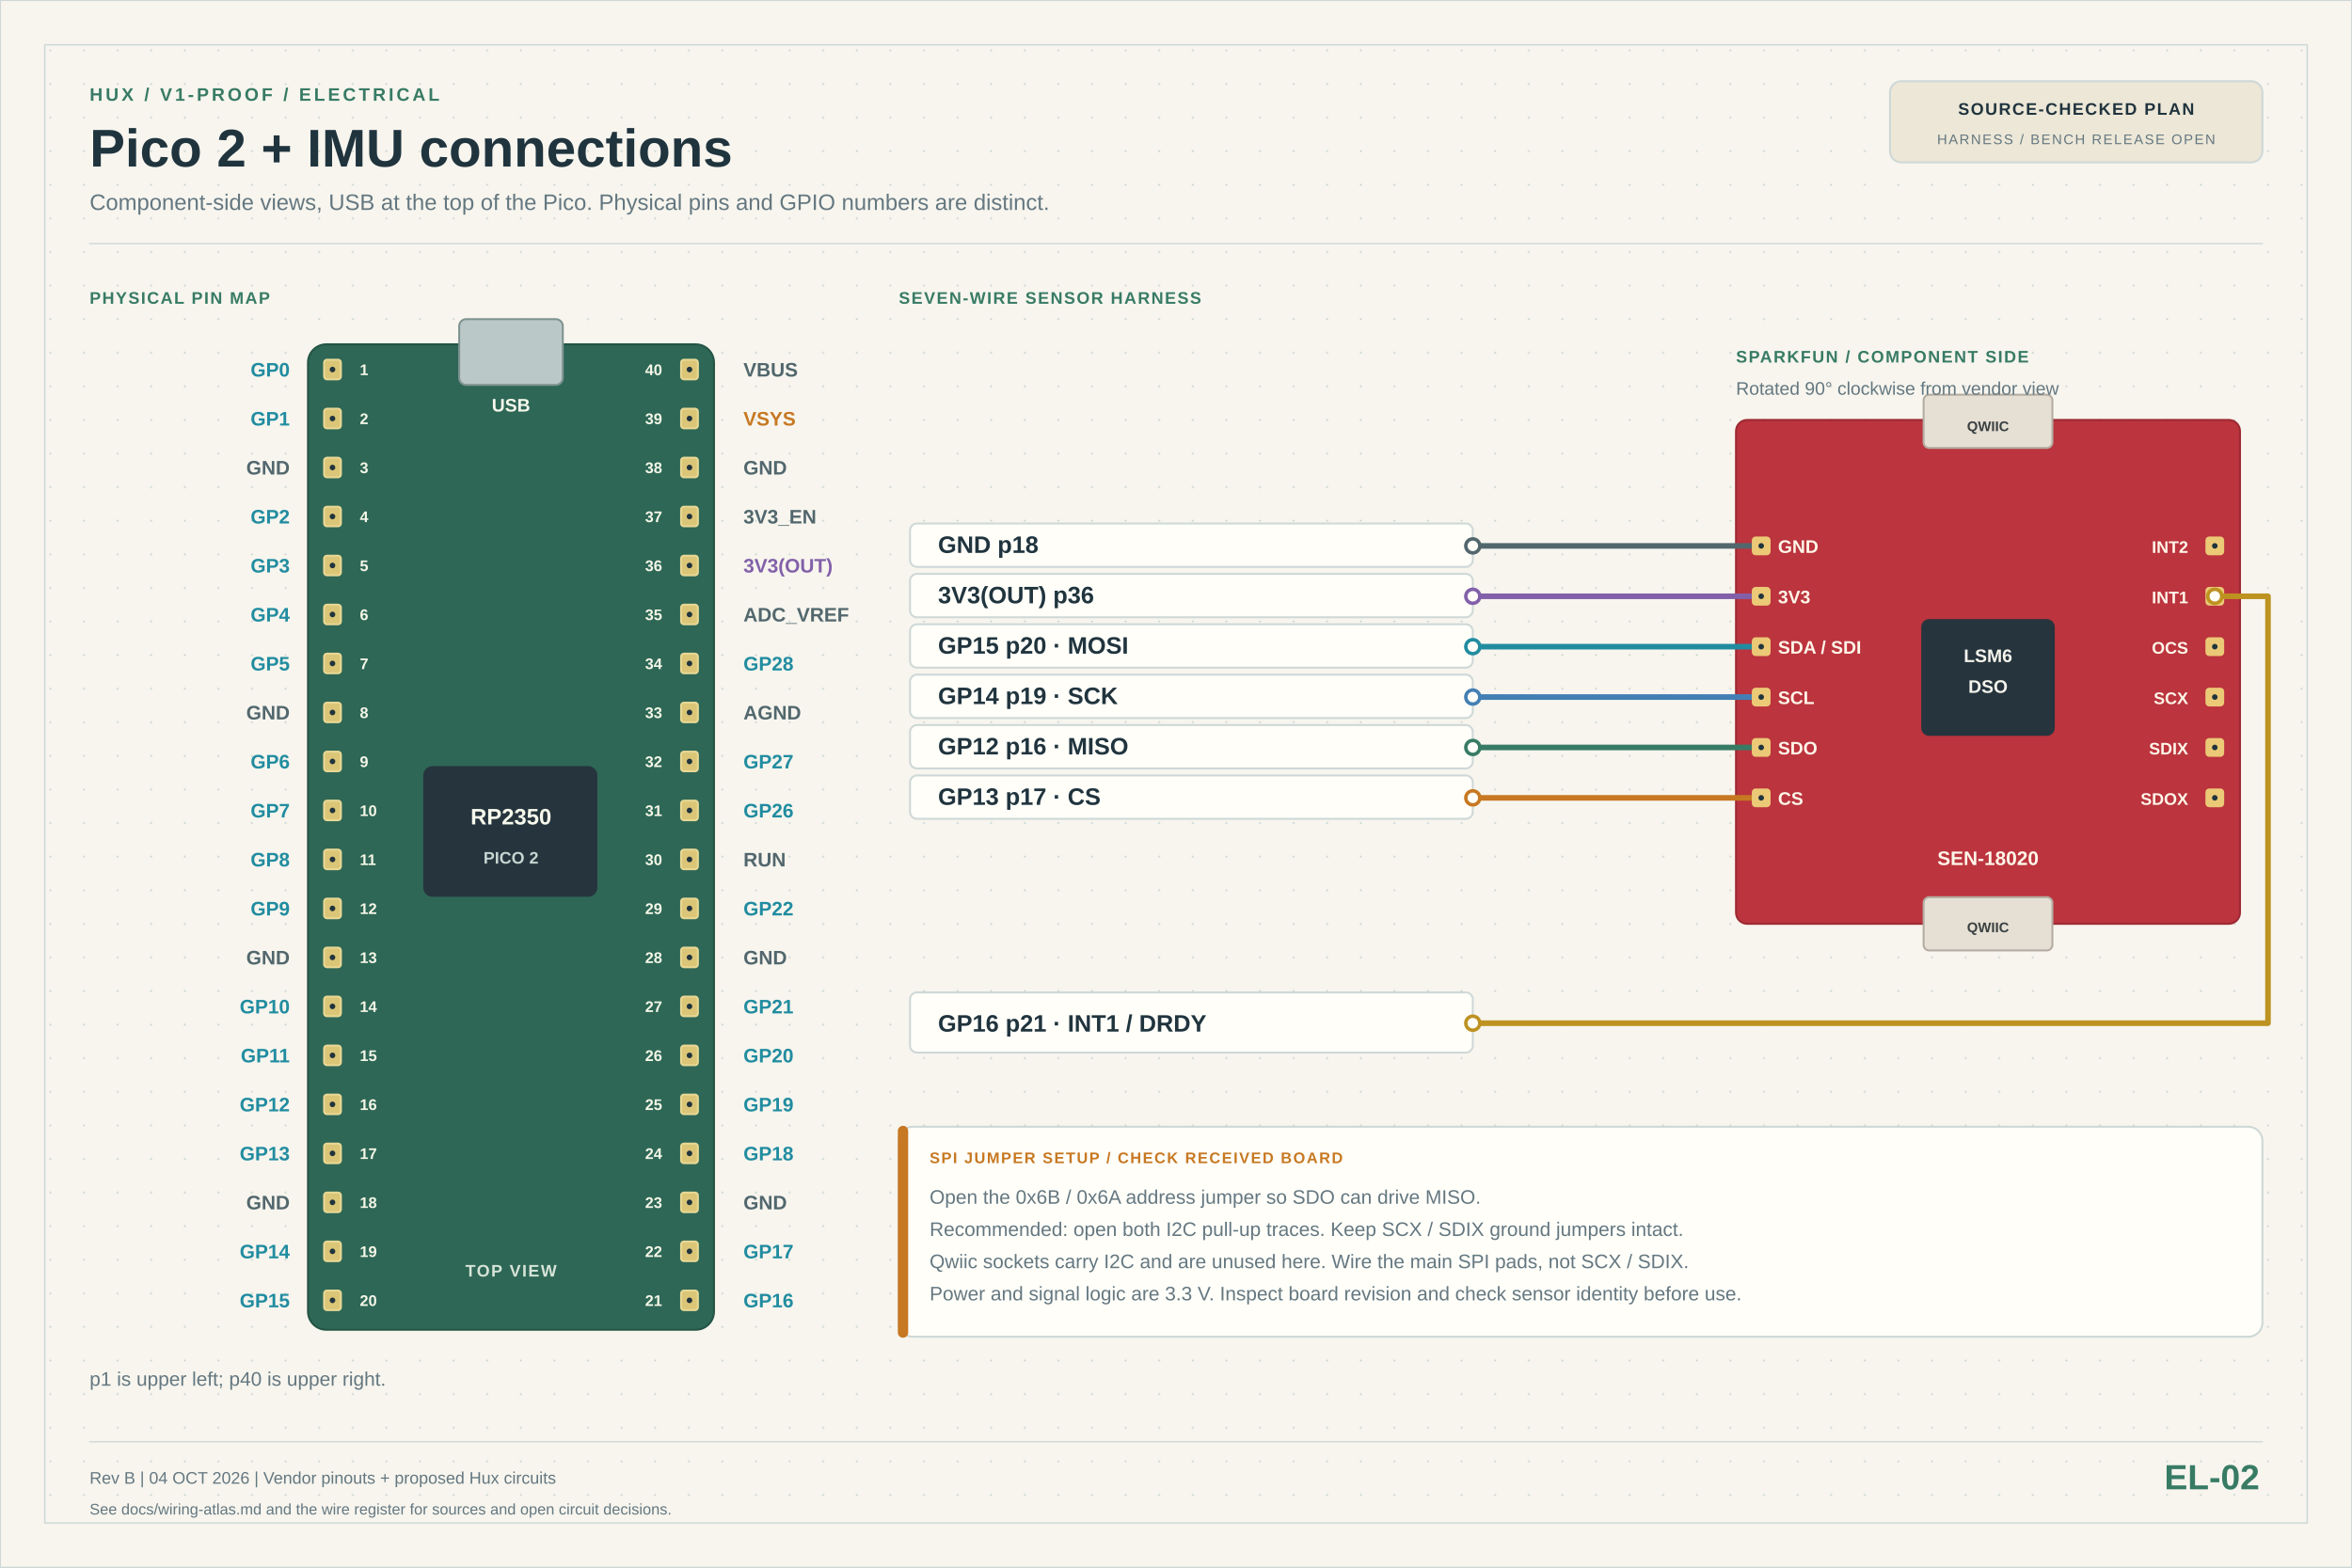
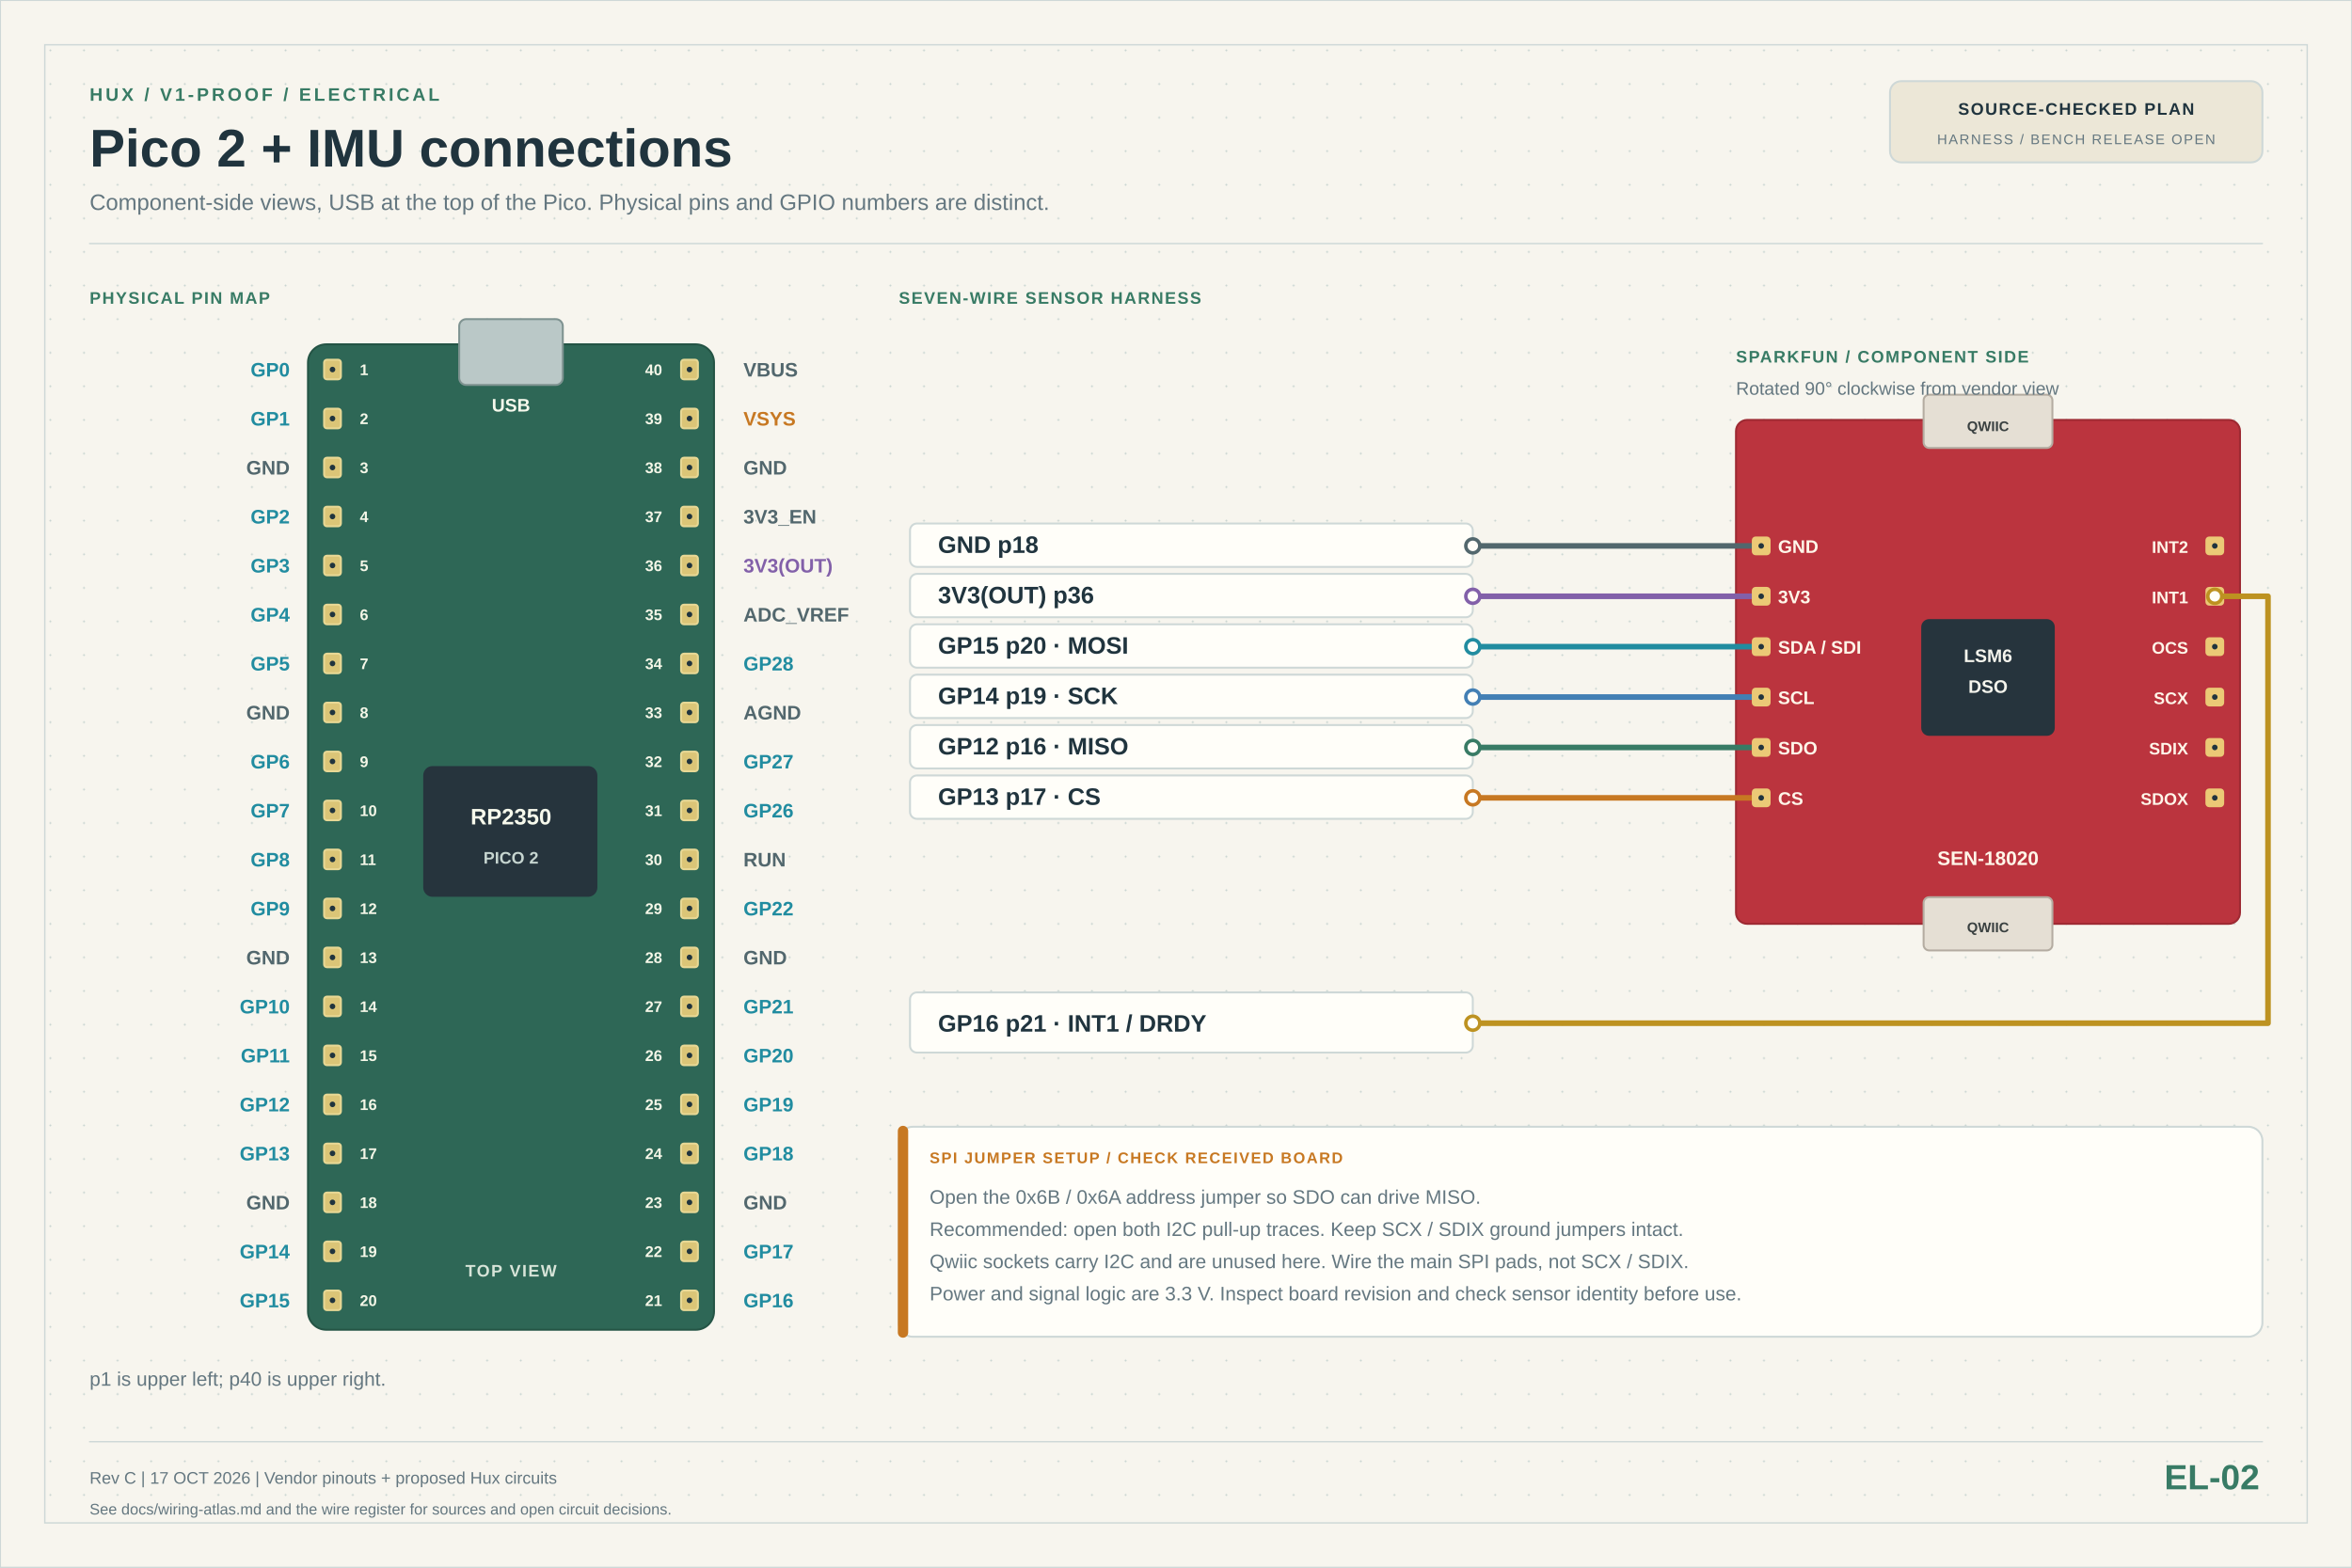
<svg xmlns="http://www.w3.org/2000/svg" width="1680" height="1120" viewBox="0 0 1680 1120" role="img" aria-labelledby="title desc">
  <defs>
    <pattern id="grid" width="24" height="24" patternUnits="userSpaceOnUse">
      <circle cx="12" cy="12" r=".7" fill="#c9d5d1" />
    </pattern>
  </defs>
  <rect x="0" y="0" width="1680" height="1120" rx="0" fill="#f7f5ee" stroke="#ced8d7" stroke-width="1.4" />
  <rect x="32" y="32" width="1616" height="1056" fill="url(#grid)" stroke="#ced8d7" />
  <text x="64" y="72" font-family="Arial,Helvetica,sans-serif" font-size="13" font-weight="700" text-anchor="start" letter-spacing="2" fill="#387b65">HUX  /  V1-PROOF  /  ELECTRICAL</text>
  <text x="64" y="119" font-family="Arial,Helvetica,sans-serif" font-size="38" font-weight="700" text-anchor="start" letter-spacing="0" fill="#20343e">Pico 2 + IMU connections</text>
  <text x="64" y="150" font-family="Arial,Helvetica,sans-serif" font-size="16" font-weight="400" text-anchor="start" letter-spacing="0" fill="#647780">Component-side views, USB at the top of the Pico. Physical pins and GPIO numbers are distinct.</text>
  <rect x="1350" y="58" width="266" height="58" rx="8" fill="#ece7d7" stroke="#ced8d7" stroke-width="1.4" />
  <text x="1483" y="82" font-family="Arial,Helvetica,sans-serif" font-size="12" font-weight="700" text-anchor="middle" letter-spacing="1" fill="#20343e">SOURCE-CHECKED PLAN</text>
  <text x="1483" y="103" font-family="Arial,Helvetica,sans-serif" font-size="10" font-weight="500" text-anchor="middle" letter-spacing="1" fill="#647780">HARNESS / BENCH RELEASE OPEN</text>
  <polyline points="64,174 1616,174" fill="none" stroke="#ced8d7" stroke-width="1" stroke-linejoin="round" stroke-linecap="round" />
  <polyline points="64,1030 1616,1030" fill="none" stroke="#ced8d7" stroke-width="1" stroke-linejoin="round" stroke-linecap="round" />
-   <text x="64" y="1060" font-family="Arial,Helvetica,sans-serif" font-size="12" font-weight="400" text-anchor="start" letter-spacing="0" fill="#647780">Rev B  |  04 OCT 2026  |  Vendor pinouts + proposed Hux circuits</text>
+   <text x="64" y="1060" font-family="Arial,Helvetica,sans-serif" font-size="12" font-weight="400" text-anchor="start" letter-spacing="0" fill="#647780">Rev C  |  17 OCT 2026  |  Vendor pinouts + proposed Hux circuits</text>
  <text x="64" y="1082" font-family="Arial,Helvetica,sans-serif" font-size="11" font-weight="400" text-anchor="start" letter-spacing="0" fill="#647780">See docs/wiring-atlas.md and the wire register for sources and open circuit decisions.</text>
  <text x="1614" y="1064" font-family="Arial,Helvetica,sans-serif" font-size="25" font-weight="700" text-anchor="end" letter-spacing="0" fill="#387b65">EL-02</text>
  <rect x="220" y="246" width="290" height="704" rx="13" fill="#2e6756" stroke="#245445" stroke-width="1.4" />
  <rect x="328" y="228" width="74" height="47" rx="5" fill="#bac8c7" stroke="#7f9391" stroke-width="1.4" />
  <text x="365" y="294" font-family="Arial,Helvetica,sans-serif" font-size="13" font-weight="700" text-anchor="middle" letter-spacing="0" fill="#f6f9ec">USB</text>
  <rect x="303" y="548" width="123" height="92" rx="6" fill="#26343d" stroke="#26343d" stroke-width="1.4" />
  <text x="365" y="589" font-family="Arial,Helvetica,sans-serif" font-size="16" font-weight="700" text-anchor="middle" letter-spacing="0" fill="#f6f9ec">RP2350</text>
  <text x="365" y="617" font-family="Arial,Helvetica,sans-serif" font-size="12" font-weight="600" text-anchor="middle" letter-spacing="0" fill="#c6d5d0">PICO 2</text>
  <text x="365" y="912" font-family="Arial,Helvetica,sans-serif" font-size="12" font-weight="600" text-anchor="middle" letter-spacing="1" fill="#d7e4d8">TOP VIEW</text>
  <rect x="231.5" y="257" width="12" height="14" rx="2" fill="#dbc577" stroke="#e8d895" stroke-width="1.4" />
  <circle cx="237.5" cy="264" r="2" fill="#20343e" />
  <text x="257" y="268" font-family="Arial,Helvetica,sans-serif" font-size="11" font-weight="600" text-anchor="start" letter-spacing="0" fill="#f5f7e8">1</text>
  <text x="207" y="269" font-family="Arial,Helvetica,sans-serif" font-size="14" font-weight="700" text-anchor="end" letter-spacing="0" fill="#218ca0">GP0</text>
  <rect x="231.5" y="292" width="12" height="14" rx="2" fill="#dbc577" stroke="#e8d895" stroke-width="1.4" />
  <circle cx="237.5" cy="299" r="2" fill="#20343e" />
  <text x="257" y="303" font-family="Arial,Helvetica,sans-serif" font-size="11" font-weight="600" text-anchor="start" letter-spacing="0" fill="#f5f7e8">2</text>
  <text x="207" y="304" font-family="Arial,Helvetica,sans-serif" font-size="14" font-weight="700" text-anchor="end" letter-spacing="0" fill="#218ca0">GP1</text>
  <rect x="231.5" y="327" width="12" height="14" rx="2" fill="#dbc577" stroke="#e8d895" stroke-width="1.4" />
  <circle cx="237.5" cy="334" r="2" fill="#20343e" />
  <text x="257" y="338" font-family="Arial,Helvetica,sans-serif" font-size="11" font-weight="600" text-anchor="start" letter-spacing="0" fill="#f5f7e8">3</text>
  <text x="207" y="339" font-family="Arial,Helvetica,sans-serif" font-size="14" font-weight="700" text-anchor="end" letter-spacing="0" fill="#52676d">GND</text>
  <rect x="231.5" y="362" width="12" height="14" rx="2" fill="#dbc577" stroke="#e8d895" stroke-width="1.4" />
  <circle cx="237.5" cy="369" r="2" fill="#20343e" />
  <text x="257" y="373" font-family="Arial,Helvetica,sans-serif" font-size="11" font-weight="600" text-anchor="start" letter-spacing="0" fill="#f5f7e8">4</text>
  <text x="207" y="374" font-family="Arial,Helvetica,sans-serif" font-size="14" font-weight="700" text-anchor="end" letter-spacing="0" fill="#218ca0">GP2</text>
  <rect x="231.5" y="397" width="12" height="14" rx="2" fill="#dbc577" stroke="#e8d895" stroke-width="1.4" />
  <circle cx="237.5" cy="404" r="2" fill="#20343e" />
  <text x="257" y="408" font-family="Arial,Helvetica,sans-serif" font-size="11" font-weight="600" text-anchor="start" letter-spacing="0" fill="#f5f7e8">5</text>
  <text x="207" y="409" font-family="Arial,Helvetica,sans-serif" font-size="14" font-weight="700" text-anchor="end" letter-spacing="0" fill="#218ca0">GP3</text>
  <rect x="231.5" y="432" width="12" height="14" rx="2" fill="#dbc577" stroke="#e8d895" stroke-width="1.4" />
  <circle cx="237.5" cy="439" r="2" fill="#20343e" />
  <text x="257" y="443" font-family="Arial,Helvetica,sans-serif" font-size="11" font-weight="600" text-anchor="start" letter-spacing="0" fill="#f5f7e8">6</text>
  <text x="207" y="444" font-family="Arial,Helvetica,sans-serif" font-size="14" font-weight="700" text-anchor="end" letter-spacing="0" fill="#218ca0">GP4</text>
  <rect x="231.5" y="467" width="12" height="14" rx="2" fill="#dbc577" stroke="#e8d895" stroke-width="1.4" />
  <circle cx="237.5" cy="474" r="2" fill="#20343e" />
  <text x="257" y="478" font-family="Arial,Helvetica,sans-serif" font-size="11" font-weight="600" text-anchor="start" letter-spacing="0" fill="#f5f7e8">7</text>
  <text x="207" y="479" font-family="Arial,Helvetica,sans-serif" font-size="14" font-weight="700" text-anchor="end" letter-spacing="0" fill="#218ca0">GP5</text>
  <rect x="231.5" y="502" width="12" height="14" rx="2" fill="#dbc577" stroke="#e8d895" stroke-width="1.4" />
  <circle cx="237.5" cy="509" r="2" fill="#20343e" />
  <text x="257" y="513" font-family="Arial,Helvetica,sans-serif" font-size="11" font-weight="600" text-anchor="start" letter-spacing="0" fill="#f5f7e8">8</text>
  <text x="207" y="514" font-family="Arial,Helvetica,sans-serif" font-size="14" font-weight="700" text-anchor="end" letter-spacing="0" fill="#52676d">GND</text>
  <rect x="231.5" y="537" width="12" height="14" rx="2" fill="#dbc577" stroke="#e8d895" stroke-width="1.4" />
  <circle cx="237.5" cy="544" r="2" fill="#20343e" />
  <text x="257" y="548" font-family="Arial,Helvetica,sans-serif" font-size="11" font-weight="600" text-anchor="start" letter-spacing="0" fill="#f5f7e8">9</text>
  <text x="207" y="549" font-family="Arial,Helvetica,sans-serif" font-size="14" font-weight="700" text-anchor="end" letter-spacing="0" fill="#218ca0">GP6</text>
  <rect x="231.5" y="572" width="12" height="14" rx="2" fill="#dbc577" stroke="#e8d895" stroke-width="1.4" />
  <circle cx="237.5" cy="579" r="2" fill="#20343e" />
  <text x="257" y="583" font-family="Arial,Helvetica,sans-serif" font-size="11" font-weight="600" text-anchor="start" letter-spacing="0" fill="#f5f7e8">10</text>
  <text x="207" y="584" font-family="Arial,Helvetica,sans-serif" font-size="14" font-weight="700" text-anchor="end" letter-spacing="0" fill="#218ca0">GP7</text>
  <rect x="231.5" y="607" width="12" height="14" rx="2" fill="#dbc577" stroke="#e8d895" stroke-width="1.4" />
  <circle cx="237.5" cy="614" r="2" fill="#20343e" />
  <text x="257" y="618" font-family="Arial,Helvetica,sans-serif" font-size="11" font-weight="600" text-anchor="start" letter-spacing="0" fill="#f5f7e8">11</text>
  <text x="207" y="619" font-family="Arial,Helvetica,sans-serif" font-size="14" font-weight="700" text-anchor="end" letter-spacing="0" fill="#218ca0">GP8</text>
  <rect x="231.5" y="642" width="12" height="14" rx="2" fill="#dbc577" stroke="#e8d895" stroke-width="1.4" />
  <circle cx="237.5" cy="649" r="2" fill="#20343e" />
  <text x="257" y="653" font-family="Arial,Helvetica,sans-serif" font-size="11" font-weight="600" text-anchor="start" letter-spacing="0" fill="#f5f7e8">12</text>
  <text x="207" y="654" font-family="Arial,Helvetica,sans-serif" font-size="14" font-weight="700" text-anchor="end" letter-spacing="0" fill="#218ca0">GP9</text>
  <rect x="231.5" y="677" width="12" height="14" rx="2" fill="#dbc577" stroke="#e8d895" stroke-width="1.4" />
  <circle cx="237.5" cy="684" r="2" fill="#20343e" />
  <text x="257" y="688" font-family="Arial,Helvetica,sans-serif" font-size="11" font-weight="600" text-anchor="start" letter-spacing="0" fill="#f5f7e8">13</text>
  <text x="207" y="689" font-family="Arial,Helvetica,sans-serif" font-size="14" font-weight="700" text-anchor="end" letter-spacing="0" fill="#52676d">GND</text>
  <rect x="231.5" y="712" width="12" height="14" rx="2" fill="#dbc577" stroke="#e8d895" stroke-width="1.4" />
  <circle cx="237.5" cy="719" r="2" fill="#20343e" />
  <text x="257" y="723" font-family="Arial,Helvetica,sans-serif" font-size="11" font-weight="600" text-anchor="start" letter-spacing="0" fill="#f5f7e8">14</text>
  <text x="207" y="724" font-family="Arial,Helvetica,sans-serif" font-size="14" font-weight="700" text-anchor="end" letter-spacing="0" fill="#218ca0">GP10</text>
  <rect x="231.5" y="747" width="12" height="14" rx="2" fill="#dbc577" stroke="#e8d895" stroke-width="1.4" />
  <circle cx="237.5" cy="754" r="2" fill="#20343e" />
  <text x="257" y="758" font-family="Arial,Helvetica,sans-serif" font-size="11" font-weight="600" text-anchor="start" letter-spacing="0" fill="#f5f7e8">15</text>
  <text x="207" y="759" font-family="Arial,Helvetica,sans-serif" font-size="14" font-weight="700" text-anchor="end" letter-spacing="0" fill="#218ca0">GP11</text>
  <rect x="231.5" y="782" width="12" height="14" rx="2" fill="#dbc577" stroke="#e8d895" stroke-width="1.4" />
  <circle cx="237.5" cy="789" r="2" fill="#20343e" />
  <text x="257" y="793" font-family="Arial,Helvetica,sans-serif" font-size="11" font-weight="600" text-anchor="start" letter-spacing="0" fill="#f5f7e8">16</text>
  <text x="207" y="794" font-family="Arial,Helvetica,sans-serif" font-size="14" font-weight="700" text-anchor="end" letter-spacing="0" fill="#218ca0">GP12</text>
  <rect x="231.5" y="817" width="12" height="14" rx="2" fill="#dbc577" stroke="#e8d895" stroke-width="1.4" />
  <circle cx="237.5" cy="824" r="2" fill="#20343e" />
  <text x="257" y="828" font-family="Arial,Helvetica,sans-serif" font-size="11" font-weight="600" text-anchor="start" letter-spacing="0" fill="#f5f7e8">17</text>
  <text x="207" y="829" font-family="Arial,Helvetica,sans-serif" font-size="14" font-weight="700" text-anchor="end" letter-spacing="0" fill="#218ca0">GP13</text>
  <rect x="231.5" y="852" width="12" height="14" rx="2" fill="#dbc577" stroke="#e8d895" stroke-width="1.4" />
  <circle cx="237.5" cy="859" r="2" fill="#20343e" />
  <text x="257" y="863" font-family="Arial,Helvetica,sans-serif" font-size="11" font-weight="600" text-anchor="start" letter-spacing="0" fill="#f5f7e8">18</text>
  <text x="207" y="864" font-family="Arial,Helvetica,sans-serif" font-size="14" font-weight="700" text-anchor="end" letter-spacing="0" fill="#52676d">GND</text>
  <rect x="231.5" y="887" width="12" height="14" rx="2" fill="#dbc577" stroke="#e8d895" stroke-width="1.4" />
  <circle cx="237.5" cy="894" r="2" fill="#20343e" />
  <text x="257" y="898" font-family="Arial,Helvetica,sans-serif" font-size="11" font-weight="600" text-anchor="start" letter-spacing="0" fill="#f5f7e8">19</text>
  <text x="207" y="899" font-family="Arial,Helvetica,sans-serif" font-size="14" font-weight="700" text-anchor="end" letter-spacing="0" fill="#218ca0">GP14</text>
  <rect x="231.5" y="922" width="12" height="14" rx="2" fill="#dbc577" stroke="#e8d895" stroke-width="1.4" />
  <circle cx="237.5" cy="929" r="2" fill="#20343e" />
  <text x="257" y="933" font-family="Arial,Helvetica,sans-serif" font-size="11" font-weight="600" text-anchor="start" letter-spacing="0" fill="#f5f7e8">20</text>
  <text x="207" y="934" font-family="Arial,Helvetica,sans-serif" font-size="14" font-weight="700" text-anchor="end" letter-spacing="0" fill="#218ca0">GP15</text>
  <rect x="486.5" y="257" width="12" height="14" rx="2" fill="#dbc577" stroke="#e8d895" stroke-width="1.4" />
  <circle cx="492.5" cy="264" r="2" fill="#20343e" />
  <text x="473" y="268" font-family="Arial,Helvetica,sans-serif" font-size="11" font-weight="600" text-anchor="end" letter-spacing="0" fill="#f5f7e8">40</text>
  <text x="531" y="269" font-family="Arial,Helvetica,sans-serif" font-size="14" font-weight="700" text-anchor="start" letter-spacing="0" fill="#52676d">VBUS</text>
  <rect x="486.5" y="292" width="12" height="14" rx="2" fill="#dbc577" stroke="#e8d895" stroke-width="1.4" />
  <circle cx="492.5" cy="299" r="2" fill="#20343e" />
  <text x="473" y="303" font-family="Arial,Helvetica,sans-serif" font-size="11" font-weight="600" text-anchor="end" letter-spacing="0" fill="#f5f7e8">39</text>
  <text x="531" y="304" font-family="Arial,Helvetica,sans-serif" font-size="14" font-weight="700" text-anchor="start" letter-spacing="0" fill="#c77822">VSYS</text>
  <rect x="486.5" y="327" width="12" height="14" rx="2" fill="#dbc577" stroke="#e8d895" stroke-width="1.4" />
  <circle cx="492.5" cy="334" r="2" fill="#20343e" />
  <text x="473" y="338" font-family="Arial,Helvetica,sans-serif" font-size="11" font-weight="600" text-anchor="end" letter-spacing="0" fill="#f5f7e8">38</text>
  <text x="531" y="339" font-family="Arial,Helvetica,sans-serif" font-size="14" font-weight="700" text-anchor="start" letter-spacing="0" fill="#52676d">GND</text>
  <rect x="486.5" y="362" width="12" height="14" rx="2" fill="#dbc577" stroke="#e8d895" stroke-width="1.4" />
  <circle cx="492.5" cy="369" r="2" fill="#20343e" />
  <text x="473" y="373" font-family="Arial,Helvetica,sans-serif" font-size="11" font-weight="600" text-anchor="end" letter-spacing="0" fill="#f5f7e8">37</text>
  <text x="531" y="374" font-family="Arial,Helvetica,sans-serif" font-size="14" font-weight="700" text-anchor="start" letter-spacing="0" fill="#52676d">3V3_EN</text>
  <rect x="486.5" y="397" width="12" height="14" rx="2" fill="#dbc577" stroke="#e8d895" stroke-width="1.4" />
  <circle cx="492.5" cy="404" r="2" fill="#20343e" />
  <text x="473" y="408" font-family="Arial,Helvetica,sans-serif" font-size="11" font-weight="600" text-anchor="end" letter-spacing="0" fill="#f5f7e8">36</text>
  <text x="531" y="409" font-family="Arial,Helvetica,sans-serif" font-size="14" font-weight="700" text-anchor="start" letter-spacing="0" fill="#8260a9">3V3(OUT)</text>
  <rect x="486.5" y="432" width="12" height="14" rx="2" fill="#dbc577" stroke="#e8d895" stroke-width="1.4" />
  <circle cx="492.5" cy="439" r="2" fill="#20343e" />
  <text x="473" y="443" font-family="Arial,Helvetica,sans-serif" font-size="11" font-weight="600" text-anchor="end" letter-spacing="0" fill="#f5f7e8">35</text>
  <text x="531" y="444" font-family="Arial,Helvetica,sans-serif" font-size="14" font-weight="700" text-anchor="start" letter-spacing="0" fill="#52676d">ADC_VREF</text>
  <rect x="486.5" y="467" width="12" height="14" rx="2" fill="#dbc577" stroke="#e8d895" stroke-width="1.4" />
  <circle cx="492.5" cy="474" r="2" fill="#20343e" />
  <text x="473" y="478" font-family="Arial,Helvetica,sans-serif" font-size="11" font-weight="600" text-anchor="end" letter-spacing="0" fill="#f5f7e8">34</text>
  <text x="531" y="479" font-family="Arial,Helvetica,sans-serif" font-size="14" font-weight="700" text-anchor="start" letter-spacing="0" fill="#218ca0">GP28</text>
  <rect x="486.5" y="502" width="12" height="14" rx="2" fill="#dbc577" stroke="#e8d895" stroke-width="1.4" />
  <circle cx="492.5" cy="509" r="2" fill="#20343e" />
  <text x="473" y="513" font-family="Arial,Helvetica,sans-serif" font-size="11" font-weight="600" text-anchor="end" letter-spacing="0" fill="#f5f7e8">33</text>
  <text x="531" y="514" font-family="Arial,Helvetica,sans-serif" font-size="14" font-weight="700" text-anchor="start" letter-spacing="0" fill="#52676d">AGND</text>
  <rect x="486.5" y="537" width="12" height="14" rx="2" fill="#dbc577" stroke="#e8d895" stroke-width="1.4" />
  <circle cx="492.5" cy="544" r="2" fill="#20343e" />
  <text x="473" y="548" font-family="Arial,Helvetica,sans-serif" font-size="11" font-weight="600" text-anchor="end" letter-spacing="0" fill="#f5f7e8">32</text>
  <text x="531" y="549" font-family="Arial,Helvetica,sans-serif" font-size="14" font-weight="700" text-anchor="start" letter-spacing="0" fill="#218ca0">GP27</text>
  <rect x="486.5" y="572" width="12" height="14" rx="2" fill="#dbc577" stroke="#e8d895" stroke-width="1.4" />
  <circle cx="492.5" cy="579" r="2" fill="#20343e" />
  <text x="473" y="583" font-family="Arial,Helvetica,sans-serif" font-size="11" font-weight="600" text-anchor="end" letter-spacing="0" fill="#f5f7e8">31</text>
  <text x="531" y="584" font-family="Arial,Helvetica,sans-serif" font-size="14" font-weight="700" text-anchor="start" letter-spacing="0" fill="#218ca0">GP26</text>
  <rect x="486.5" y="607" width="12" height="14" rx="2" fill="#dbc577" stroke="#e8d895" stroke-width="1.4" />
  <circle cx="492.5" cy="614" r="2" fill="#20343e" />
  <text x="473" y="618" font-family="Arial,Helvetica,sans-serif" font-size="11" font-weight="600" text-anchor="end" letter-spacing="0" fill="#f5f7e8">30</text>
  <text x="531" y="619" font-family="Arial,Helvetica,sans-serif" font-size="14" font-weight="700" text-anchor="start" letter-spacing="0" fill="#52676d">RUN</text>
  <rect x="486.5" y="642" width="12" height="14" rx="2" fill="#dbc577" stroke="#e8d895" stroke-width="1.4" />
  <circle cx="492.5" cy="649" r="2" fill="#20343e" />
  <text x="473" y="653" font-family="Arial,Helvetica,sans-serif" font-size="11" font-weight="600" text-anchor="end" letter-spacing="0" fill="#f5f7e8">29</text>
  <text x="531" y="654" font-family="Arial,Helvetica,sans-serif" font-size="14" font-weight="700" text-anchor="start" letter-spacing="0" fill="#218ca0">GP22</text>
  <rect x="486.5" y="677" width="12" height="14" rx="2" fill="#dbc577" stroke="#e8d895" stroke-width="1.4" />
  <circle cx="492.5" cy="684" r="2" fill="#20343e" />
  <text x="473" y="688" font-family="Arial,Helvetica,sans-serif" font-size="11" font-weight="600" text-anchor="end" letter-spacing="0" fill="#f5f7e8">28</text>
  <text x="531" y="689" font-family="Arial,Helvetica,sans-serif" font-size="14" font-weight="700" text-anchor="start" letter-spacing="0" fill="#52676d">GND</text>
  <rect x="486.5" y="712" width="12" height="14" rx="2" fill="#dbc577" stroke="#e8d895" stroke-width="1.4" />
  <circle cx="492.5" cy="719" r="2" fill="#20343e" />
  <text x="473" y="723" font-family="Arial,Helvetica,sans-serif" font-size="11" font-weight="600" text-anchor="end" letter-spacing="0" fill="#f5f7e8">27</text>
  <text x="531" y="724" font-family="Arial,Helvetica,sans-serif" font-size="14" font-weight="700" text-anchor="start" letter-spacing="0" fill="#218ca0">GP21</text>
  <rect x="486.5" y="747" width="12" height="14" rx="2" fill="#dbc577" stroke="#e8d895" stroke-width="1.4" />
  <circle cx="492.5" cy="754" r="2" fill="#20343e" />
  <text x="473" y="758" font-family="Arial,Helvetica,sans-serif" font-size="11" font-weight="600" text-anchor="end" letter-spacing="0" fill="#f5f7e8">26</text>
  <text x="531" y="759" font-family="Arial,Helvetica,sans-serif" font-size="14" font-weight="700" text-anchor="start" letter-spacing="0" fill="#218ca0">GP20</text>
  <rect x="486.5" y="782" width="12" height="14" rx="2" fill="#dbc577" stroke="#e8d895" stroke-width="1.4" />
  <circle cx="492.5" cy="789" r="2" fill="#20343e" />
  <text x="473" y="793" font-family="Arial,Helvetica,sans-serif" font-size="11" font-weight="600" text-anchor="end" letter-spacing="0" fill="#f5f7e8">25</text>
  <text x="531" y="794" font-family="Arial,Helvetica,sans-serif" font-size="14" font-weight="700" text-anchor="start" letter-spacing="0" fill="#218ca0">GP19</text>
  <rect x="486.5" y="817" width="12" height="14" rx="2" fill="#dbc577" stroke="#e8d895" stroke-width="1.4" />
  <circle cx="492.5" cy="824" r="2" fill="#20343e" />
  <text x="473" y="828" font-family="Arial,Helvetica,sans-serif" font-size="11" font-weight="600" text-anchor="end" letter-spacing="0" fill="#f5f7e8">24</text>
  <text x="531" y="829" font-family="Arial,Helvetica,sans-serif" font-size="14" font-weight="700" text-anchor="start" letter-spacing="0" fill="#218ca0">GP18</text>
  <rect x="486.5" y="852" width="12" height="14" rx="2" fill="#dbc577" stroke="#e8d895" stroke-width="1.4" />
  <circle cx="492.5" cy="859" r="2" fill="#20343e" />
  <text x="473" y="863" font-family="Arial,Helvetica,sans-serif" font-size="11" font-weight="600" text-anchor="end" letter-spacing="0" fill="#f5f7e8">23</text>
  <text x="531" y="864" font-family="Arial,Helvetica,sans-serif" font-size="14" font-weight="700" text-anchor="start" letter-spacing="0" fill="#52676d">GND</text>
  <rect x="486.5" y="887" width="12" height="14" rx="2" fill="#dbc577" stroke="#e8d895" stroke-width="1.4" />
  <circle cx="492.5" cy="894" r="2" fill="#20343e" />
  <text x="473" y="898" font-family="Arial,Helvetica,sans-serif" font-size="11" font-weight="600" text-anchor="end" letter-spacing="0" fill="#f5f7e8">22</text>
  <text x="531" y="899" font-family="Arial,Helvetica,sans-serif" font-size="14" font-weight="700" text-anchor="start" letter-spacing="0" fill="#218ca0">GP17</text>
  <rect x="486.5" y="922" width="12" height="14" rx="2" fill="#dbc577" stroke="#e8d895" stroke-width="1.4" />
  <circle cx="492.5" cy="929" r="2" fill="#20343e" />
  <text x="473" y="933" font-family="Arial,Helvetica,sans-serif" font-size="11" font-weight="600" text-anchor="end" letter-spacing="0" fill="#f5f7e8">21</text>
  <text x="531" y="934" font-family="Arial,Helvetica,sans-serif" font-size="14" font-weight="700" text-anchor="start" letter-spacing="0" fill="#218ca0">GP16</text>
  <text x="64" y="217" font-family="Arial,Helvetica,sans-serif" font-size="12" font-weight="700" text-anchor="start" letter-spacing="1" fill="#387b65">PHYSICAL PIN MAP</text>
  <text x="64" y="990" font-family="Arial,Helvetica,sans-serif" font-size="14" font-weight="400" text-anchor="start" letter-spacing="0" fill="#647780">p1 is upper left; p40 is upper right.</text>
  <text x="642" y="217" font-family="Arial,Helvetica,sans-serif" font-size="12" font-weight="700" text-anchor="start" letter-spacing="1" fill="#387b65">SEVEN-WIRE SENSOR HARNESS</text>
  <rect x="1240" y="300" width="360" height="360" rx="8" fill="#bb343e" stroke="#9d2932" stroke-width="1.4" />
  <rect x="1374" y="282" width="92" height="38" rx="4" fill="#e5dfd4" stroke="#b4aca1" stroke-width="1.4" />
  <rect x="1374" y="641" width="92" height="38" rx="4" fill="#e5dfd4" stroke="#b4aca1" stroke-width="1.4" />
  <text x="1420" y="308" font-family="Arial,Helvetica,sans-serif" font-size="10" font-weight="700" text-anchor="middle" letter-spacing="0" fill="#3a4141">QWIIC</text>
  <text x="1420" y="666" font-family="Arial,Helvetica,sans-serif" font-size="10" font-weight="700" text-anchor="middle" letter-spacing="0" fill="#3a4141">QWIIC</text>
  <rect x="1373" y="443" width="94" height="82" rx="5" fill="#26343d" stroke="#26343d" stroke-width="1.4" />
  <text x="1420" y="473" font-family="Arial,Helvetica,sans-serif" font-size="13" font-weight="700" text-anchor="middle" letter-spacing="0" fill="#f5f5ed">LSM6</text>
  <text x="1420" y="495" font-family="Arial,Helvetica,sans-serif" font-size="13" font-weight="700" text-anchor="middle" letter-spacing="0" fill="#f5f5ed">DSO</text>
  <text x="1420" y="618" font-family="Arial,Helvetica,sans-serif" font-size="14" font-weight="700" text-anchor="middle" letter-spacing="0" fill="#fff6e9">SEN-18020</text>
  <rect x="650" y="374" width="402" height="31" rx="5" fill="#fffef9" stroke="#ced8d7" stroke-width="1.4" />
  <text x="670" y="395" font-family="Arial,Helvetica,sans-serif" font-size="17" font-weight="600" text-anchor="start" letter-spacing="0" fill="#20343e">GND p18</text>
  <polyline points="1052,390 1258,390" fill="none" stroke="#52676d" stroke-width="4" stroke-linejoin="round" stroke-linecap="round" />
  <circle cx="1052" cy="390" r="5" fill="#fffef9" stroke="#52676d" stroke-width="2.5" />
  <rect x="1252" y="384" width="12" height="12" rx="2" fill="#ebc976" stroke="#ebc976" stroke-width="1.4" />
  <circle cx="1258" cy="390" r="2" fill="#20343e" />
  <text x="1270" y="395" font-family="Arial,Helvetica,sans-serif" font-size="13" font-weight="600" text-anchor="start" letter-spacing="0" fill="#fff6e9">GND</text>
  <rect x="1576" y="384" width="12" height="12" rx="2" fill="#ebc976" stroke="#ebc976" stroke-width="1.4" />
  <circle cx="1582" cy="390" r="2" fill="#20343e" />
  <text x="1563" y="395" font-family="Arial,Helvetica,sans-serif" font-size="12" font-weight="600" text-anchor="end" letter-spacing="0" fill="#fff6e9">INT2</text>
  <rect x="650" y="410" width="402" height="31" rx="5" fill="#fffef9" stroke="#ced8d7" stroke-width="1.4" />
  <text x="670" y="431" font-family="Arial,Helvetica,sans-serif" font-size="17" font-weight="600" text-anchor="start" letter-spacing="0" fill="#20343e">3V3(OUT) p36</text>
  <polyline points="1052,426 1258,426" fill="none" stroke="#8260a9" stroke-width="4" stroke-linejoin="round" stroke-linecap="round" />
  <circle cx="1052" cy="426" r="5" fill="#fffef9" stroke="#8260a9" stroke-width="2.5" />
  <rect x="1252" y="420" width="12" height="12" rx="2" fill="#ebc976" stroke="#ebc976" stroke-width="1.4" />
  <circle cx="1258" cy="426" r="2" fill="#20343e" />
  <text x="1270" y="431" font-family="Arial,Helvetica,sans-serif" font-size="13" font-weight="600" text-anchor="start" letter-spacing="0" fill="#fff6e9">3V3</text>
  <rect x="1576" y="420" width="12" height="12" rx="2" fill="#ebc976" stroke="#ebc976" stroke-width="1.4" />
  <circle cx="1582" cy="426" r="2" fill="#20343e" />
  <text x="1563" y="431" font-family="Arial,Helvetica,sans-serif" font-size="12" font-weight="600" text-anchor="end" letter-spacing="0" fill="#fff6e9">INT1</text>
  <rect x="650" y="446" width="402" height="31" rx="5" fill="#fffef9" stroke="#ced8d7" stroke-width="1.4" />
  <text x="670" y="467" font-family="Arial,Helvetica,sans-serif" font-size="17" font-weight="600" text-anchor="start" letter-spacing="0" fill="#20343e">GP15 p20 · MOSI</text>
  <polyline points="1052,462 1258,462" fill="none" stroke="#218ca0" stroke-width="4" stroke-linejoin="round" stroke-linecap="round" />
  <circle cx="1052" cy="462" r="5" fill="#fffef9" stroke="#218ca0" stroke-width="2.5" />
  <rect x="1252" y="456" width="12" height="12" rx="2" fill="#ebc976" stroke="#ebc976" stroke-width="1.4" />
  <circle cx="1258" cy="462" r="2" fill="#20343e" />
  <text x="1270" y="467" font-family="Arial,Helvetica,sans-serif" font-size="13" font-weight="600" text-anchor="start" letter-spacing="0" fill="#fff6e9">SDA / SDI</text>
  <rect x="1576" y="456" width="12" height="12" rx="2" fill="#ebc976" stroke="#ebc976" stroke-width="1.4" />
  <circle cx="1582" cy="462" r="2" fill="#20343e" />
  <text x="1563" y="467" font-family="Arial,Helvetica,sans-serif" font-size="12" font-weight="600" text-anchor="end" letter-spacing="0" fill="#fff6e9">OCS</text>
  <rect x="650" y="482" width="402" height="31" rx="5" fill="#fffef9" stroke="#ced8d7" stroke-width="1.4" />
  <text x="670" y="503" font-family="Arial,Helvetica,sans-serif" font-size="17" font-weight="600" text-anchor="start" letter-spacing="0" fill="#20343e">GP14 p19 · SCK</text>
  <polyline points="1052,498 1258,498" fill="none" stroke="#437fb4" stroke-width="4" stroke-linejoin="round" stroke-linecap="round" />
  <circle cx="1052" cy="498" r="5" fill="#fffef9" stroke="#437fb4" stroke-width="2.5" />
  <rect x="1252" y="492" width="12" height="12" rx="2" fill="#ebc976" stroke="#ebc976" stroke-width="1.4" />
  <circle cx="1258" cy="498" r="2" fill="#20343e" />
  <text x="1270" y="503" font-family="Arial,Helvetica,sans-serif" font-size="13" font-weight="600" text-anchor="start" letter-spacing="0" fill="#fff6e9">SCL</text>
  <rect x="1576" y="492" width="12" height="12" rx="2" fill="#ebc976" stroke="#ebc976" stroke-width="1.4" />
  <circle cx="1582" cy="498" r="2" fill="#20343e" />
  <text x="1563" y="503" font-family="Arial,Helvetica,sans-serif" font-size="12" font-weight="600" text-anchor="end" letter-spacing="0" fill="#fff6e9">SCX</text>
  <rect x="650" y="518" width="402" height="31" rx="5" fill="#fffef9" stroke="#ced8d7" stroke-width="1.4" />
  <text x="670" y="539" font-family="Arial,Helvetica,sans-serif" font-size="17" font-weight="600" text-anchor="start" letter-spacing="0" fill="#20343e">GP12 p16 · MISO</text>
  <polyline points="1052,534 1258,534" fill="none" stroke="#387b65" stroke-width="4" stroke-linejoin="round" stroke-linecap="round" />
  <circle cx="1052" cy="534" r="5" fill="#fffef9" stroke="#387b65" stroke-width="2.5" />
  <rect x="1252" y="528" width="12" height="12" rx="2" fill="#ebc976" stroke="#ebc976" stroke-width="1.4" />
  <circle cx="1258" cy="534" r="2" fill="#20343e" />
  <text x="1270" y="539" font-family="Arial,Helvetica,sans-serif" font-size="13" font-weight="600" text-anchor="start" letter-spacing="0" fill="#fff6e9">SDO</text>
  <rect x="1576" y="528" width="12" height="12" rx="2" fill="#ebc976" stroke="#ebc976" stroke-width="1.4" />
  <circle cx="1582" cy="534" r="2" fill="#20343e" />
  <text x="1563" y="539" font-family="Arial,Helvetica,sans-serif" font-size="12" font-weight="600" text-anchor="end" letter-spacing="0" fill="#fff6e9">SDIX</text>
  <rect x="650" y="554" width="402" height="31" rx="5" fill="#fffef9" stroke="#ced8d7" stroke-width="1.4" />
  <text x="670" y="575" font-family="Arial,Helvetica,sans-serif" font-size="17" font-weight="600" text-anchor="start" letter-spacing="0" fill="#20343e">GP13 p17 · CS</text>
  <polyline points="1052,570 1258,570" fill="none" stroke="#c77822" stroke-width="4" stroke-linejoin="round" stroke-linecap="round" />
  <circle cx="1052" cy="570" r="5" fill="#fffef9" stroke="#c77822" stroke-width="2.5" />
  <rect x="1252" y="564" width="12" height="12" rx="2" fill="#ebc976" stroke="#ebc976" stroke-width="1.4" />
  <circle cx="1258" cy="570" r="2" fill="#20343e" />
  <text x="1270" y="575" font-family="Arial,Helvetica,sans-serif" font-size="13" font-weight="600" text-anchor="start" letter-spacing="0" fill="#fff6e9">CS</text>
  <rect x="1576" y="564" width="12" height="12" rx="2" fill="#ebc976" stroke="#ebc976" stroke-width="1.4" />
  <circle cx="1582" cy="570" r="2" fill="#20343e" />
  <text x="1563" y="575" font-family="Arial,Helvetica,sans-serif" font-size="12" font-weight="600" text-anchor="end" letter-spacing="0" fill="#fff6e9">SDOX</text>
  <rect x="650" y="709" width="402" height="43" rx="5" fill="#fffef9" stroke="#ced8d7" stroke-width="1.4" />
  <text x="670" y="737" font-family="Arial,Helvetica,sans-serif" font-size="17" font-weight="600" text-anchor="start" letter-spacing="0" fill="#20343e">GP16 p21 · INT1 / DRDY</text>
  <polyline points="1052,731 1620,731 1620,426 1582,426" fill="none" stroke="#bd9221" stroke-width="4" stroke-linejoin="round" stroke-linecap="round" />
  <circle cx="1052" cy="731" r="5" fill="#fffef9" stroke="#bd9221" stroke-width="2.5" />
  <circle cx="1582" cy="426" r="5" fill="#fffef9" stroke="#bd9221" stroke-width="2.5" />
  <text x="1240" y="259" font-family="Arial,Helvetica,sans-serif" font-size="12" font-weight="700" text-anchor="start" letter-spacing="1" fill="#387b65">SPARKFUN / COMPONENT SIDE</text>
  <text x="1240" y="282" font-family="Arial,Helvetica,sans-serif" font-size="13" font-weight="400" text-anchor="start" letter-spacing="0" fill="#647780">Rotated 90° clockwise from vendor view</text>
  <rect x="642" y="805" width="974" height="150" rx="10" fill="#fffef9" stroke="#ced8d7" stroke-width="1.4" />
  <rect x="642" y="805" width="6" height="150" rx="3" fill="#c77822" stroke="#c77822" stroke-width="1.4" />
  <text x="664" y="831" font-family="Arial,Helvetica,sans-serif" font-size="11" font-weight="700" text-anchor="start" letter-spacing="1" fill="#c77822">SPI JUMPER SETUP / CHECK RECEIVED BOARD</text>
  <text x="664" y="861" font-family="Arial,Helvetica,sans-serif" font-size="22" font-weight="700" text-anchor="start" letter-spacing="0" fill="#20343e" />
  <text x="664" y="860" font-family="Arial,Helvetica,sans-serif" font-size="14" font-weight="400" text-anchor="start" letter-spacing="0" fill="#647780">Open the 0x6B / 0x6A address jumper so SDO can drive MISO.</text>
  <text x="664" y="883" font-family="Arial,Helvetica,sans-serif" font-size="14" font-weight="400" text-anchor="start" letter-spacing="0" fill="#647780">Recommended: open both I2C pull-up traces. Keep SCX / SDIX ground jumpers intact.</text>
  <text x="664" y="906" font-family="Arial,Helvetica,sans-serif" font-size="14" font-weight="400" text-anchor="start" letter-spacing="0" fill="#647780">Qwiic sockets carry I2C and are unused here. Wire the main SPI pads, not SCX / SDIX.</text>
  <text x="664" y="929" font-family="Arial,Helvetica,sans-serif" font-size="14" font-weight="400" text-anchor="start" letter-spacing="0" fill="#647780">Power and signal logic are 3.3 V. Inspect board revision and check sensor identity before use.</text>
</svg>
